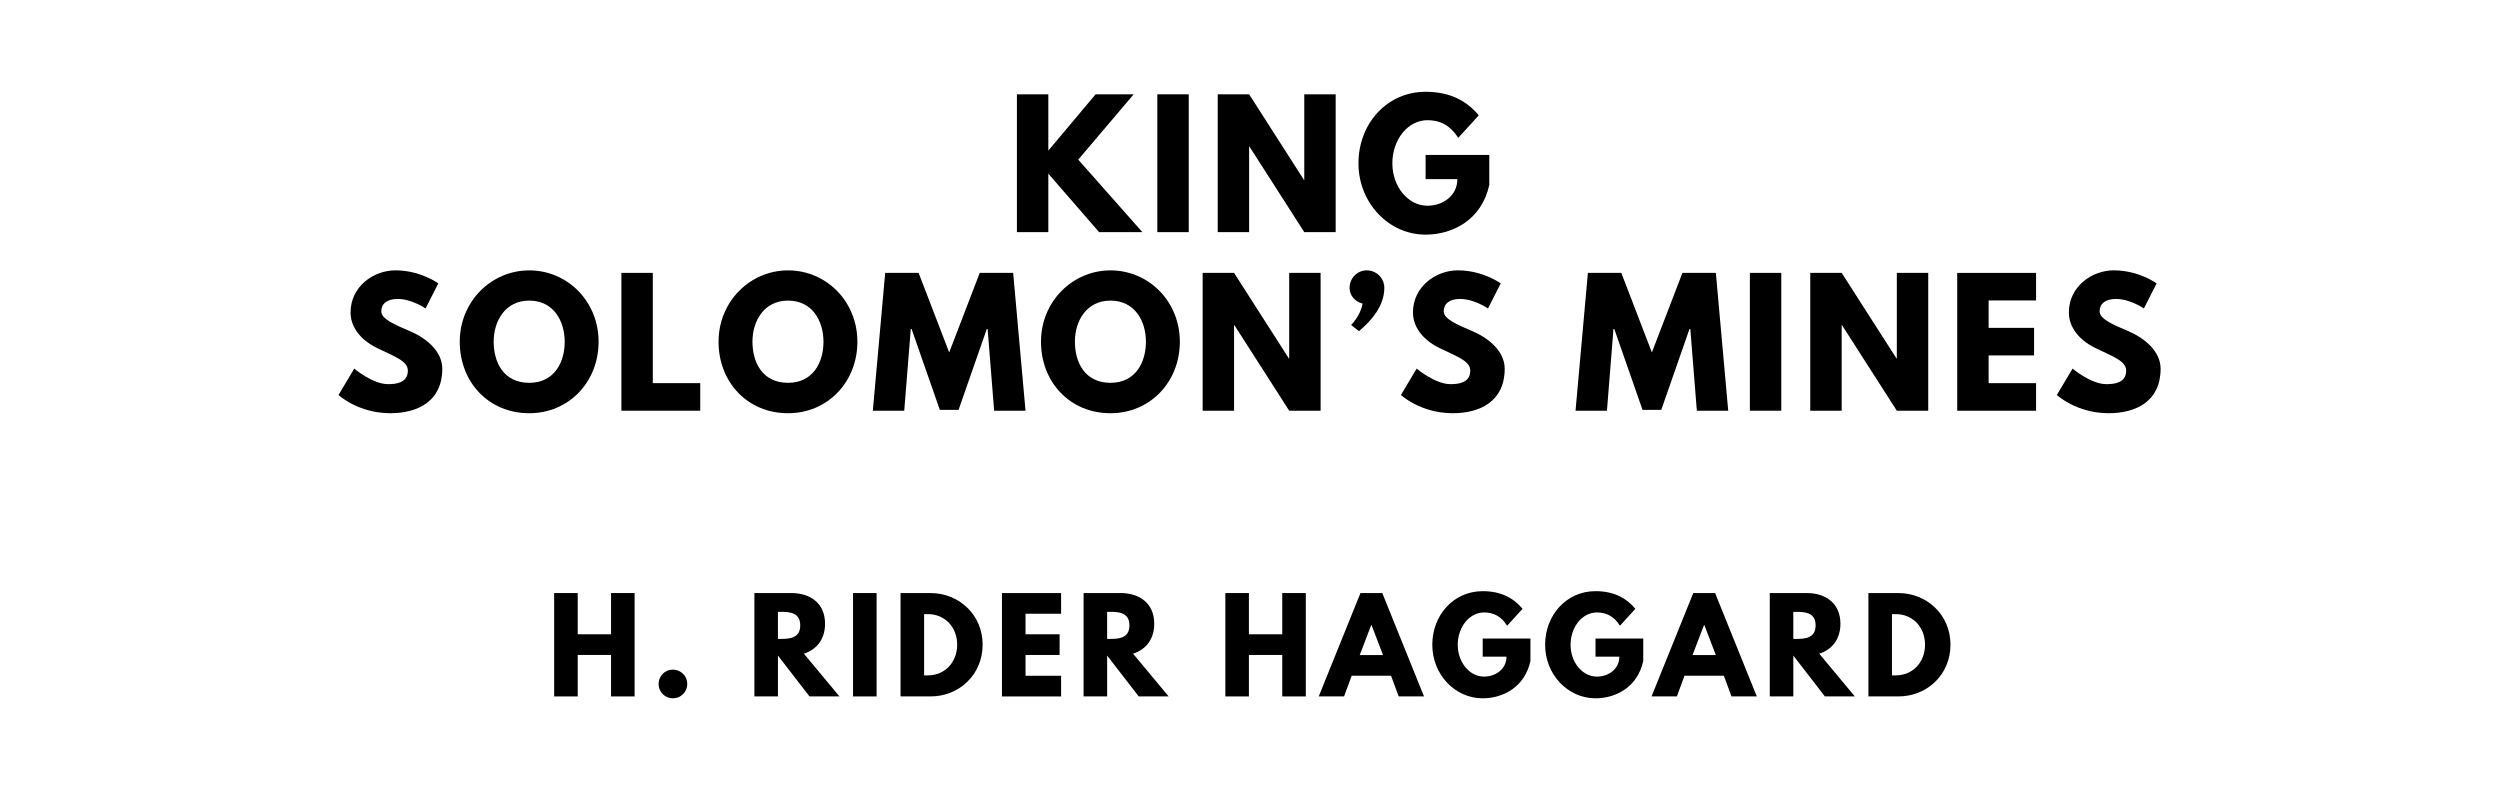
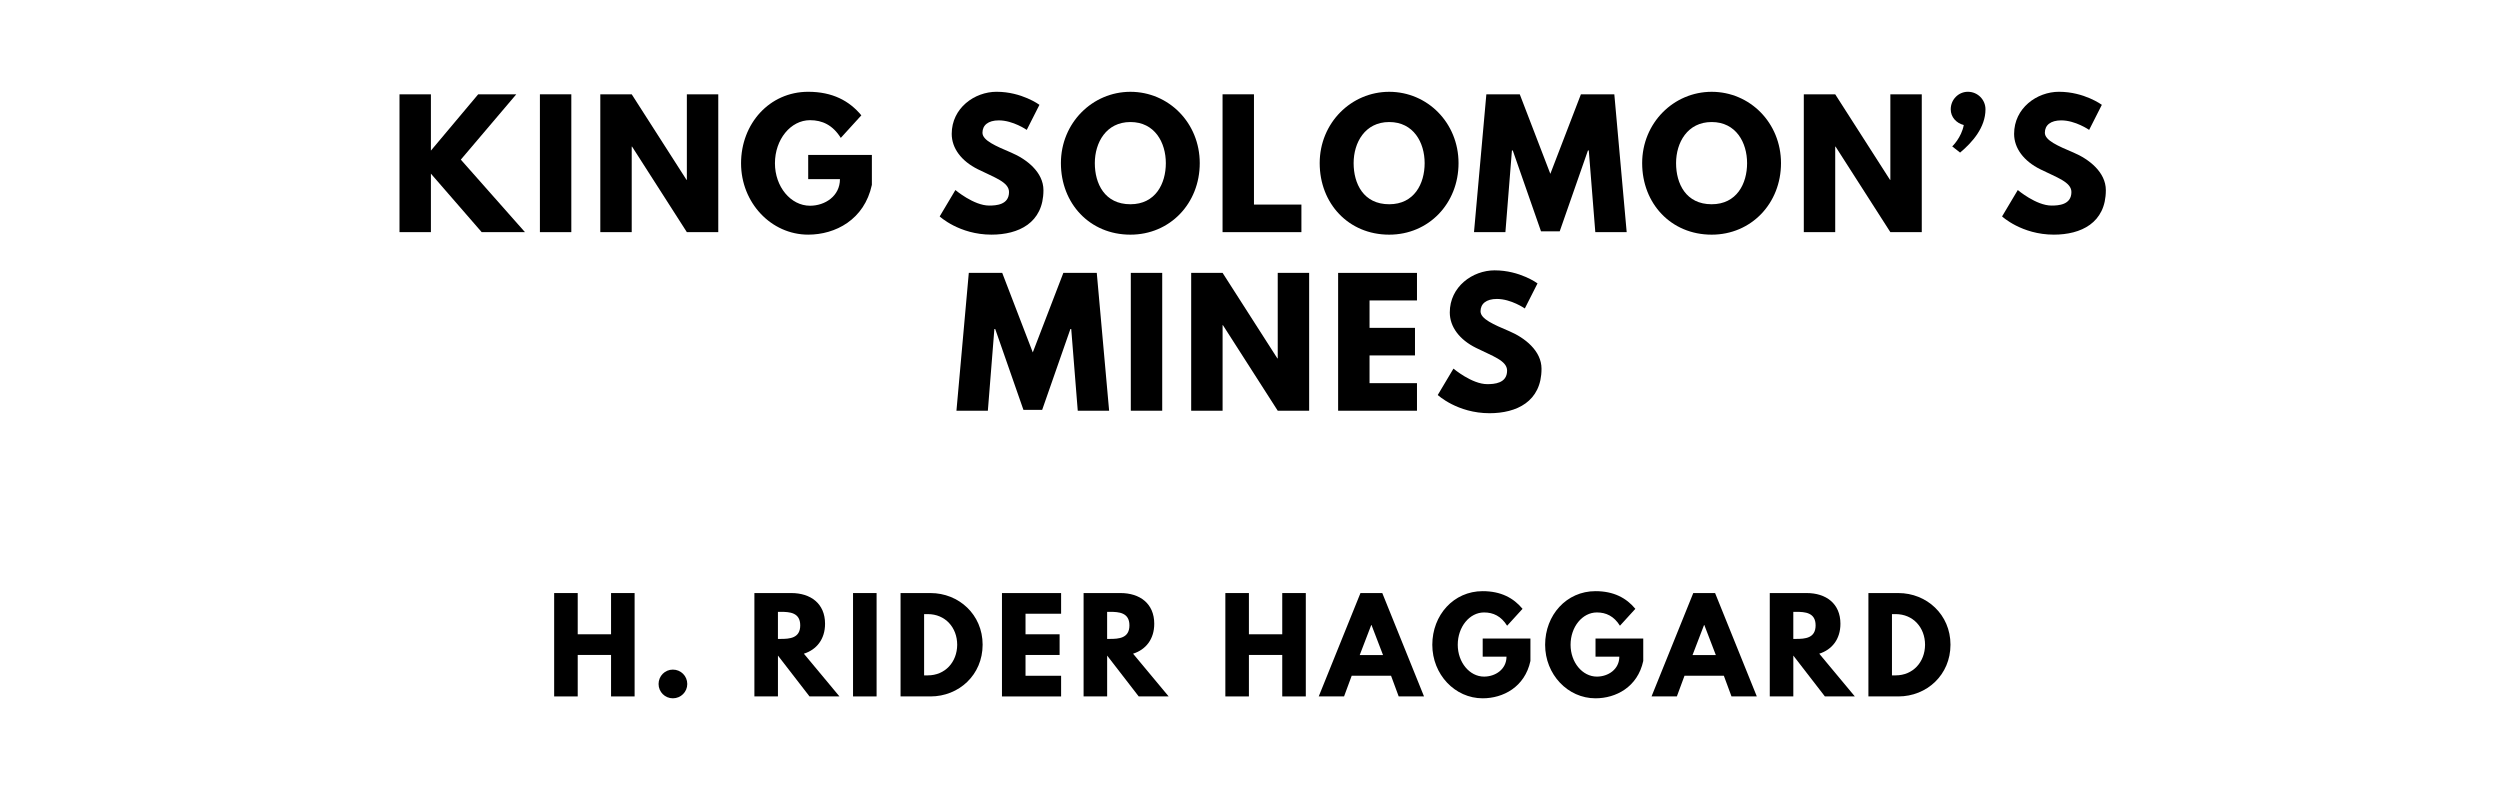
<svg xmlns="http://www.w3.org/2000/svg" version="1.1" viewBox="0 0 1400 440">
-   <g aria-label="KING">
-     <path d="M639.73,130.00l-24.23,0.00l-28.44-32.75l0.00,32.75l-17.59,0.00l0.00-77.19l17.59,0.00l0.00,31.53l26.48-31.53l21.33,0.00l-31.06,36.58z" />
-     <path d="M665.69,52.81l0.00,77.19l-17.59,0.00l0.00-77.19l17.59,0.00z" />
-     <path d="M699.51,82.09l0.00,47.91l-17.59,0.00l0.00-77.19l17.59,0.00l30.69,47.91l0.19,0.00l0.00-47.91l17.59,0.00l0.00,77.19l-17.59,0.00l-30.69-47.91l-0.19,0.00z" />
-     <path d="M834.00,86.77l0.00,16.75c-4.21,19.56-20.49,27.88-35.65,27.88c-20.77,0.00-37.61-17.87-37.61-39.95c0.00-22.18,15.91-40.05,37.61-40.05c13.57,0.00,23.02,5.05,29.75,13.19l-11.51,12.63c-4.49-7.20-10.39-9.92-17.22-9.92c-10.85,0.00-19.65,10.76-19.65,24.14c0.00,13.10,8.80,23.77,19.65,23.77c8.42,0.00,16.75-5.43,16.75-14.88l-17.78,0.00l0.00-13.57l35.65,0.00z" />
+   <g aria-label="KING SOLOMON’S">
+     <path d="M293.98,130.00l-24.23,0.00l-28.44-32.75l0.00,32.75l-17.59,0.00l0.00-77.19l17.59,0.00l0.00,31.53l26.48-31.53l21.33,0.00l-31.06,36.58z" />
+     <path d="M319.94,52.81l0.00,77.19l-17.59,0.00l0.00-77.19l17.59,0.00z" />
+     <path d="M353.76,82.09l0.00,47.91l-17.59,0.00l0.00-77.19l17.59,0.00l30.69,47.91l0.19,0.00l0.00-47.91l17.59,0.00l0.00,77.19l-17.59,0.00l-30.69-47.91l-0.19,0.00z" />
+     <path d="M488.25,86.77l0.00,16.75c-4.21,19.56-20.49,27.88-35.65,27.88c-20.77,0.00-37.61-17.87-37.61-39.95c0.00-22.18,15.91-40.05,37.61-40.05c13.57,0.00,23.02,5.05,29.75,13.19l-11.51,12.63c-4.49-7.20-10.39-9.92-17.22-9.92c-10.85,0.00-19.65,10.76-19.65,24.14c0.00,13.10,8.80,23.77,19.65,23.77c8.42,0.00,16.75-5.43,16.75-14.88l-17.78,0.00l0.00-13.57l35.65,0.00z" />
+     <path d="M558.14,51.40c14.04,0.00,23.95,7.30,23.95,7.30l-7.11,14.04s-7.67-5.33-15.63-5.33c-5.99,0.00-9.17,2.71-9.17,6.92c0.00,4.30,7.30,7.39,16.09,11.13c8.61,3.65,18.06,10.95,18.06,21.05c0.00,18.43-14.04,24.89-29.10,24.89c-18.06,0.00-29.01-10.20-29.01-10.20l8.80-14.78s10.29,8.70,18.90,8.70c3.84,0.00,11.13-0.37,11.13-7.58c0.00-5.61-8.23-8.14-17.40-12.73c-9.26-4.58-14.69-11.79-14.69-19.84c0.00-14.41,12.73-23.58,25.17-23.58z" />
+     <path d="M594.11,91.36c0.00-22.55,17.68-39.95,38.92-39.95c21.43,0.00,38.83,17.40,38.83,39.95s-16.65,40.05-38.83,40.05c-22.83,0.00-38.92-17.50-38.92-40.05z  M613.10,91.36c0.00,11.51,5.52,23.02,19.93,23.02c14.04,0.00,19.84-11.51,19.84-23.02s-6.18-23.02-19.84-23.02c-13.57,0.00-19.93,11.51-19.93,23.02z" />
+     <path d="M702.22,52.81l0.00,61.75l26.57,0.00l0.00,15.44l-44.16,0.00l0.00-77.19l17.59,0.00z" />
+     <path d="M739.03,91.36c0.00-22.55,17.68-39.95,38.92-39.95c21.43,0.00,38.83,17.40,38.83,39.95s-16.65,40.05-38.83,40.05c-22.83,0.00-38.92-17.50-38.92-40.05z  M758.03,91.36c0.00,11.51,5.52,23.02,19.93,23.02c14.04,0.00,19.84-11.51,19.84-23.02s-6.18-23.02-19.84-23.02c-13.57,0.00-19.93,11.51-19.93,23.02z" />
+     <path d="M893.37,130.00l-3.65-45.75l-0.47,0.00l-15.81,45.29l-10.48,0.00l-15.81-45.29l-0.47,0.00l-3.65,45.75l-17.59,0.00l6.92-77.19l18.71,0.00l17.12,44.54l17.12-44.54l18.71,0.00l6.92,77.19l-17.59,0.00z" />
+     <path d="M919.61,91.36c0.00-22.55,17.68-39.95,38.92-39.95c21.43,0.00,38.83,17.40,38.83,39.95s-16.65,40.05-38.83,40.05c-22.83,0.00-38.92-17.50-38.92-40.05z  M938.60,91.36c0.00,11.51,5.52,23.02,19.93,23.02c14.04,0.00,19.84-11.51,19.84-23.02s-6.18-23.02-19.84-23.02c-13.57,0.00-19.93,11.51-19.93,23.02z" />
+     <path d="M1027.72,82.09l0.00,47.91l-17.59,0.00l0.00-77.19l17.59,0.00l30.69,47.91l0.19,0.00l0.00-47.91l17.59,0.00l0.00,77.19l-17.59,0.00l-30.69-47.91l-0.19,0.00z" />
+     <path d="M1102.05,51.40c5.43,0.00,9.82,4.40,9.82,9.82c0.00,10.20-7.39,18.53-14.22,24.23l-4.40-3.46s5.15-4.87,6.46-11.98c-4.12-1.03-7.30-4.40-7.30-8.80c0.00-5.43,4.30-9.82,9.64-9.82z" />
+     <path d="M1153.08,51.40c14.04,0.00,23.95,7.30,23.95,7.30l-7.11,14.04s-7.67-5.33-15.63-5.33c-5.99,0.00-9.17,2.71-9.17,6.92c0.00,4.30,7.30,7.39,16.09,11.13c8.61,3.65,18.06,10.95,18.06,21.05c0.00,18.43-14.04,24.89-29.10,24.89c-18.06,0.00-29.01-10.20-29.01-10.20l8.80-14.78s10.29,8.70,18.90,8.70c3.84,0.00,11.13-0.37,11.13-7.58c0.00-5.61-8.23-8.14-17.40-12.73c-9.26-4.58-14.69-11.79-14.69-19.84c0.00-14.41,12.73-23.58,25.17-23.58z" />
  </g>
-   <g aria-label="SOLOMON’S MINES">
-     <path d="M221.49,151.40c14.04,0.00,23.95,7.30,23.95,7.30l-7.11,14.04s-7.67-5.33-15.63-5.33c-5.99,0.00-9.17,2.71-9.17,6.92c0.00,4.30,7.30,7.39,16.09,11.13c8.61,3.65,18.06,10.95,18.06,21.05c0.00,18.43-14.04,24.89-29.10,24.89c-18.06,0.00-29.01-10.20-29.01-10.20l8.80-14.78s10.29,8.70,18.90,8.70c3.84,0.00,11.13-0.37,11.13-7.58c0.00-5.61-8.23-8.14-17.40-12.73c-9.26-4.58-14.69-11.79-14.69-19.84c0.00-14.41,12.73-23.58,25.17-23.58z" />
-     <path d="M257.46,191.36c0.00-22.55,17.68-39.95,38.92-39.95c21.43,0.00,38.83,17.40,38.83,39.95s-16.65,40.05-38.83,40.05c-22.83,0.00-38.92-17.50-38.92-40.05z  M276.46,191.36c0.00,11.51,5.52,23.02,19.93,23.02c14.04,0.00,19.84-11.51,19.84-23.02s-6.18-23.02-19.84-23.02c-13.57,0.00-19.93,11.51-19.93,23.02z" />
-     <path d="M365.57,152.81l0.00,61.75l26.57,0.00l0.00,15.44l-44.16,0.00l0.00-77.19l17.59,0.00z" />
-     <path d="M402.39,191.36c0.00-22.55,17.68-39.95,38.92-39.95c21.43,0.00,38.83,17.40,38.83,39.95s-16.65,40.05-38.83,40.05c-22.83,0.00-38.92-17.50-38.92-40.05z  M421.38,191.36c0.00,11.51,5.52,23.02,19.93,23.02c14.04,0.00,19.84-11.51,19.84-23.02s-6.18-23.02-19.84-23.02c-13.57,0.00-19.93,11.51-19.93,23.02z" />
-     <path d="M556.72,230.00l-3.65-45.75l-0.47,0.00l-15.81,45.29l-10.48,0.00l-15.81-45.29l-0.47,0.00l-3.65,45.75l-17.59,0.00l6.92-77.19l18.71,0.00l17.12,44.54l17.12-44.54l18.71,0.00l6.92,77.19l-17.59,0.00z" />
-     <path d="M582.96,191.36c0.00-22.55,17.68-39.95,38.92-39.95c21.43,0.00,38.83,17.40,38.83,39.95s-16.65,40.05-38.83,40.05c-22.83,0.00-38.92-17.50-38.92-40.05z  M601.95,191.36c0.00,11.51,5.52,23.02,19.93,23.02c14.04,0.00,19.84-11.51,19.84-23.02s-6.18-23.02-19.84-23.02c-13.57,0.00-19.93,11.51-19.93,23.02z" />
-     <path d="M691.07,182.09l0.00,47.91l-17.59,0.00l0.00-77.19l17.59,0.00l30.69,47.91l0.19,0.00l0.00-47.91l17.59,0.00l0.00,77.19l-17.59,0.00l-30.69-47.91l-0.19,0.00z" />
-     <path d="M765.40,151.40c5.43,0.00,9.82,4.40,9.82,9.82c0.00,10.20-7.39,18.53-14.22,24.23l-4.40-3.46s5.15-4.87,6.46-11.98c-4.12-1.03-7.30-4.40-7.30-8.80c0.00-5.43,4.30-9.82,9.64-9.82z" />
-     <path d="M816.44,151.40c14.04,0.00,23.95,7.30,23.95,7.30l-7.11,14.04s-7.67-5.33-15.63-5.33c-5.99,0.00-9.17,2.71-9.17,6.92c0.00,4.30,7.30,7.39,16.09,11.13c8.61,3.65,18.06,10.95,18.06,21.05c0.00,18.43-14.04,24.89-29.10,24.89c-18.06,0.00-29.01-10.20-29.01-10.20l8.80-14.78s10.29,8.70,18.90,8.70c3.84,0.00,11.13-0.37,11.13-7.58c0.00-5.61-8.23-8.14-17.40-12.73c-9.26-4.58-14.69-11.79-14.69-19.84c0.00-14.41,12.73-23.58,25.17-23.58z" />
-     <path d="M950.23,230.00l-3.65-45.75l-0.47,0.00l-15.81,45.29l-10.48,0.00l-15.81-45.29l-0.47,0.00l-3.65,45.75l-17.59,0.00l6.92-77.19l18.71,0.00l17.12,44.54l17.12-44.54l18.71,0.00l6.92,77.19l-17.59,0.00z" />
-     <path d="M997.52,152.81l0.00,77.19l-17.59,0.00l0.00-77.19l17.59,0.00z" />
-     <path d="M1031.34,182.09l0.00,47.91l-17.59,0.00l0.00-77.19l17.59,0.00l30.69,47.91l0.19,0.00l0.00-47.91l17.59,0.00l0.00,77.19l-17.59,0.00l-30.69-47.91l-0.19,0.00z" />
-     <path d="M1140.20,152.81l0.00,15.44l-26.57,0.00l0.00,15.35l25.45,0.00l0.00,15.44l-25.45,0.00l0.00,15.53l26.57,0.00l0.00,15.44l-44.16,0.00l0.00-77.19l44.16,0.00z" />
-     <path d="M1183.75,151.40c14.04,0.00,23.95,7.30,23.95,7.30l-7.11,14.04s-7.67-5.33-15.63-5.33c-5.99,0.00-9.17,2.71-9.17,6.92c0.00,4.30,7.30,7.39,16.09,11.13c8.61,3.65,18.06,10.95,18.06,21.05c0.00,18.43-14.04,24.89-29.10,24.89c-18.06,0.00-29.01-10.20-29.01-10.20l8.80-14.78s10.29,8.70,18.90,8.70c3.84,0.00,11.13-0.37,11.13-7.58c0.00-5.61-8.23-8.14-17.40-12.73c-9.26-4.58-14.69-11.79-14.69-19.84c0.00-14.41,12.73-23.58,25.17-23.58z" />
+   <g aria-label="MINES">
+     <path d="M603.54,230.00l-3.65-45.75l-0.47,0.00l-15.81,45.29l-10.48,0.00l-15.81-45.29l-0.47,0.00l-3.65,45.75l-17.59,0.00l6.92-77.19l18.71,0.00l17.12,44.54l17.12-44.54l18.71,0.00l6.92,77.19l-17.59,0.00z" />
+     <path d="M650.84,152.81l0.00,77.19l-17.59,0.00l0.00-77.19l17.59,0.00z" />
+     <path d="M684.65,182.09l0.00,47.91l-17.59,0.00l0.00-77.19l17.59,0.00l30.69,47.91l0.19,0.00l0.00-47.91l17.59,0.00l0.00,77.19l-17.59,0.00l-30.69-47.91l-0.19,0.00z" />
+     <path d="M793.51,152.81l0.00,15.44l-26.57,0.00l0.00,15.35l25.45,0.00l0.00,15.44l-25.45,0.00l0.00,15.53l26.57,0.00l0.00,15.44l-44.16,0.00l0.00-77.19l44.16,0.00z" />
+     <path d="M837.06,151.40c14.04,0.00,23.95,7.30,23.95,7.30l-7.11,14.04s-7.67-5.33-15.63-5.33c-5.99,0.00-9.17,2.71-9.17,6.92c0.00,4.30,7.30,7.39,16.09,11.13c8.61,3.65,18.06,10.95,18.06,21.05c0.00,18.43-14.04,24.89-29.10,24.89c-18.06,0.00-29.01-10.20-29.01-10.20l8.80-14.78s10.29,8.70,18.90,8.70c3.84,0.00,11.13-0.37,11.13-7.58c0.00-5.61-8.23-8.14-17.40-12.73c-9.26-4.58-14.69-11.79-14.69-19.84c0.00-14.41,12.73-23.58,25.17-23.58z" />
  </g>
  <g aria-label="H. RIDER HAGGARD">
    <path d="M323.52,366.77l0.00,23.23l-13.19,0.00l0.00-57.89l13.19,0.00l0.00,23.09l18.67,0.00l0.00-23.09l13.19,0.00l0.00,57.89l-13.19,0.00l0.00-23.23l-18.67,0.00z" />
    <path d="M376.80,374.98c4.49,0.00,8.07,3.58,8.07,8.07c0.00,4.42-3.58,8.00-8.07,8.00c-4.42,0.00-8.00-3.58-8.00-8.00c0.00-4.49,3.58-8.07,8.00-8.07z" />
    <path d="M422.45,332.11l20.70,0.00c10.74,0.00,18.88,5.82,18.88,17.19c0.00,8.70-4.77,14.53-11.86,16.77l19.93,23.93l-16.77,0.00l-17.68-22.88l0.00,22.88l-13.19,0.00l0.00-57.89z  M435.64,357.79l1.54,0.00c4.98,0.00,10.95-0.35,10.95-7.58s-5.96-7.58-10.95-7.58l-1.54,0.00l0.00,15.16z" />
    <path d="M490.89,332.11l0.00,57.89l-13.19,0.00l0.00-57.89l13.19,0.00z" />
    <path d="M504.31,332.11l16.77,0.00c15.86,0.00,29.19,12.07,29.19,28.91c0.00,16.91-13.26,28.98-29.19,28.98l-16.77,0.00l0.00-57.89z  M517.50,378.21l2.04,0.00c9.75,0.00,16.42-7.44,16.49-17.12c0.00-9.68-6.67-17.19-16.49-17.19l-2.04,0.00l0.00,34.32z" />
    <path d="M594.22,332.11l0.00,11.58l-19.93,0.00l0.00,11.51l19.09,0.00l0.00,11.58l-19.09,0.00l0.00,11.65l19.93,0.00l0.00,11.58l-33.12,0.00l0.00-57.89l33.12,0.00z" />
    <path d="M606.80,332.11l20.70,0.00c10.74,0.00,18.88,5.82,18.88,17.19c0.00,8.70-4.77,14.53-11.86,16.77l19.93,23.93l-16.77,0.00l-17.68-22.88l0.00,22.88l-13.19,0.00l0.00-57.89z  M619.99,357.79l1.54,0.00c4.98,0.00,10.95-0.35,10.95-7.58s-5.96-7.58-10.95-7.58l-1.54,0.00l0.00,15.16z" />
    <path d="M699.39,366.77l0.00,23.23l-13.19,0.00l0.00-57.89l13.19,0.00l0.00,23.09l18.67,0.00l0.00-23.09l13.19,0.00l0.00,57.89l-13.19,0.00l0.00-23.23l-18.67,0.00z" />
    <path d="M774.08,332.11l23.37,57.89l-14.18,0.00l-4.28-11.58l-22.04,0.00l-4.28,11.58l-14.18,0.00l23.37-57.89l12.21,0.00z  M774.50,366.84l-6.46-16.84l-0.14,0.00l-6.46,16.84l13.05,0.00z" />
    <path d="M857.04,357.58l0.00,12.56c-3.16,14.67-15.37,20.91-26.74,20.91c-15.58,0.00-28.21-13.40-28.21-29.96c0.00-16.63,11.93-30.04,28.21-30.04c10.18,0.00,17.26,3.79,22.32,9.89l-8.63,9.47c-3.37-5.40-7.79-7.44-12.91-7.44c-8.14,0.00-14.74,8.07-14.74,18.11c0.00,9.82,6.60,17.82,14.74,17.82c6.32,0.00,12.56-4.07,12.56-11.16l-13.33,0.00l0.00-10.18l26.74,0.00z" />
    <path d="M920.22,357.58l0.00,12.56c-3.16,14.67-15.37,20.91-26.74,20.91c-15.58,0.00-28.21-13.40-28.21-29.96c0.00-16.63,11.93-30.04,28.21-30.04c10.18,0.00,17.26,3.79,22.32,9.89l-8.63,9.47c-3.37-5.40-7.79-7.44-12.91-7.44c-8.14,0.00-14.74,8.07-14.74,18.11c0.00,9.82,6.60,17.82,14.74,17.82c6.32,0.00,12.56-4.07,12.56-11.16l-13.33,0.00l0.00-10.18l26.74,0.00z" />
    <path d="M960.45,332.11l23.37,57.89l-14.18,0.00l-4.28-11.58l-22.04,0.00l-4.28,11.58l-14.18,0.00l23.37-57.89l12.21,0.00z  M960.87,366.84l-6.46-16.84l-0.14,0.00l-6.46,16.84l13.05,0.00z" />
    <path d="M991.06,332.11l20.70,0.00c10.74,0.00,18.88,5.82,18.88,17.19c0.00,8.70-4.77,14.53-11.86,16.77l19.93,23.93l-16.77,0.00l-17.68-22.88l0.00,22.88l-13.19,0.00l0.00-57.89z  M1004.25,357.79l1.54,0.00c4.98,0.00,10.95-0.35,10.95-7.58s-5.96-7.58-10.95-7.58l-1.54,0.00l0.00,15.16z" />
    <path d="M1046.31,332.11l16.77,0.00c15.86,0.00,29.19,12.07,29.19,28.91c0.00,16.91-13.26,28.98-29.19,28.98l-16.77,0.00l0.00-57.89z  M1059.50,378.21l2.04,0.00c9.75,0.00,16.42-7.44,16.49-17.12c0.00-9.68-6.67-17.19-16.49-17.19l-2.04,0.00l0.00,34.32z" />
  </g>
</svg>
